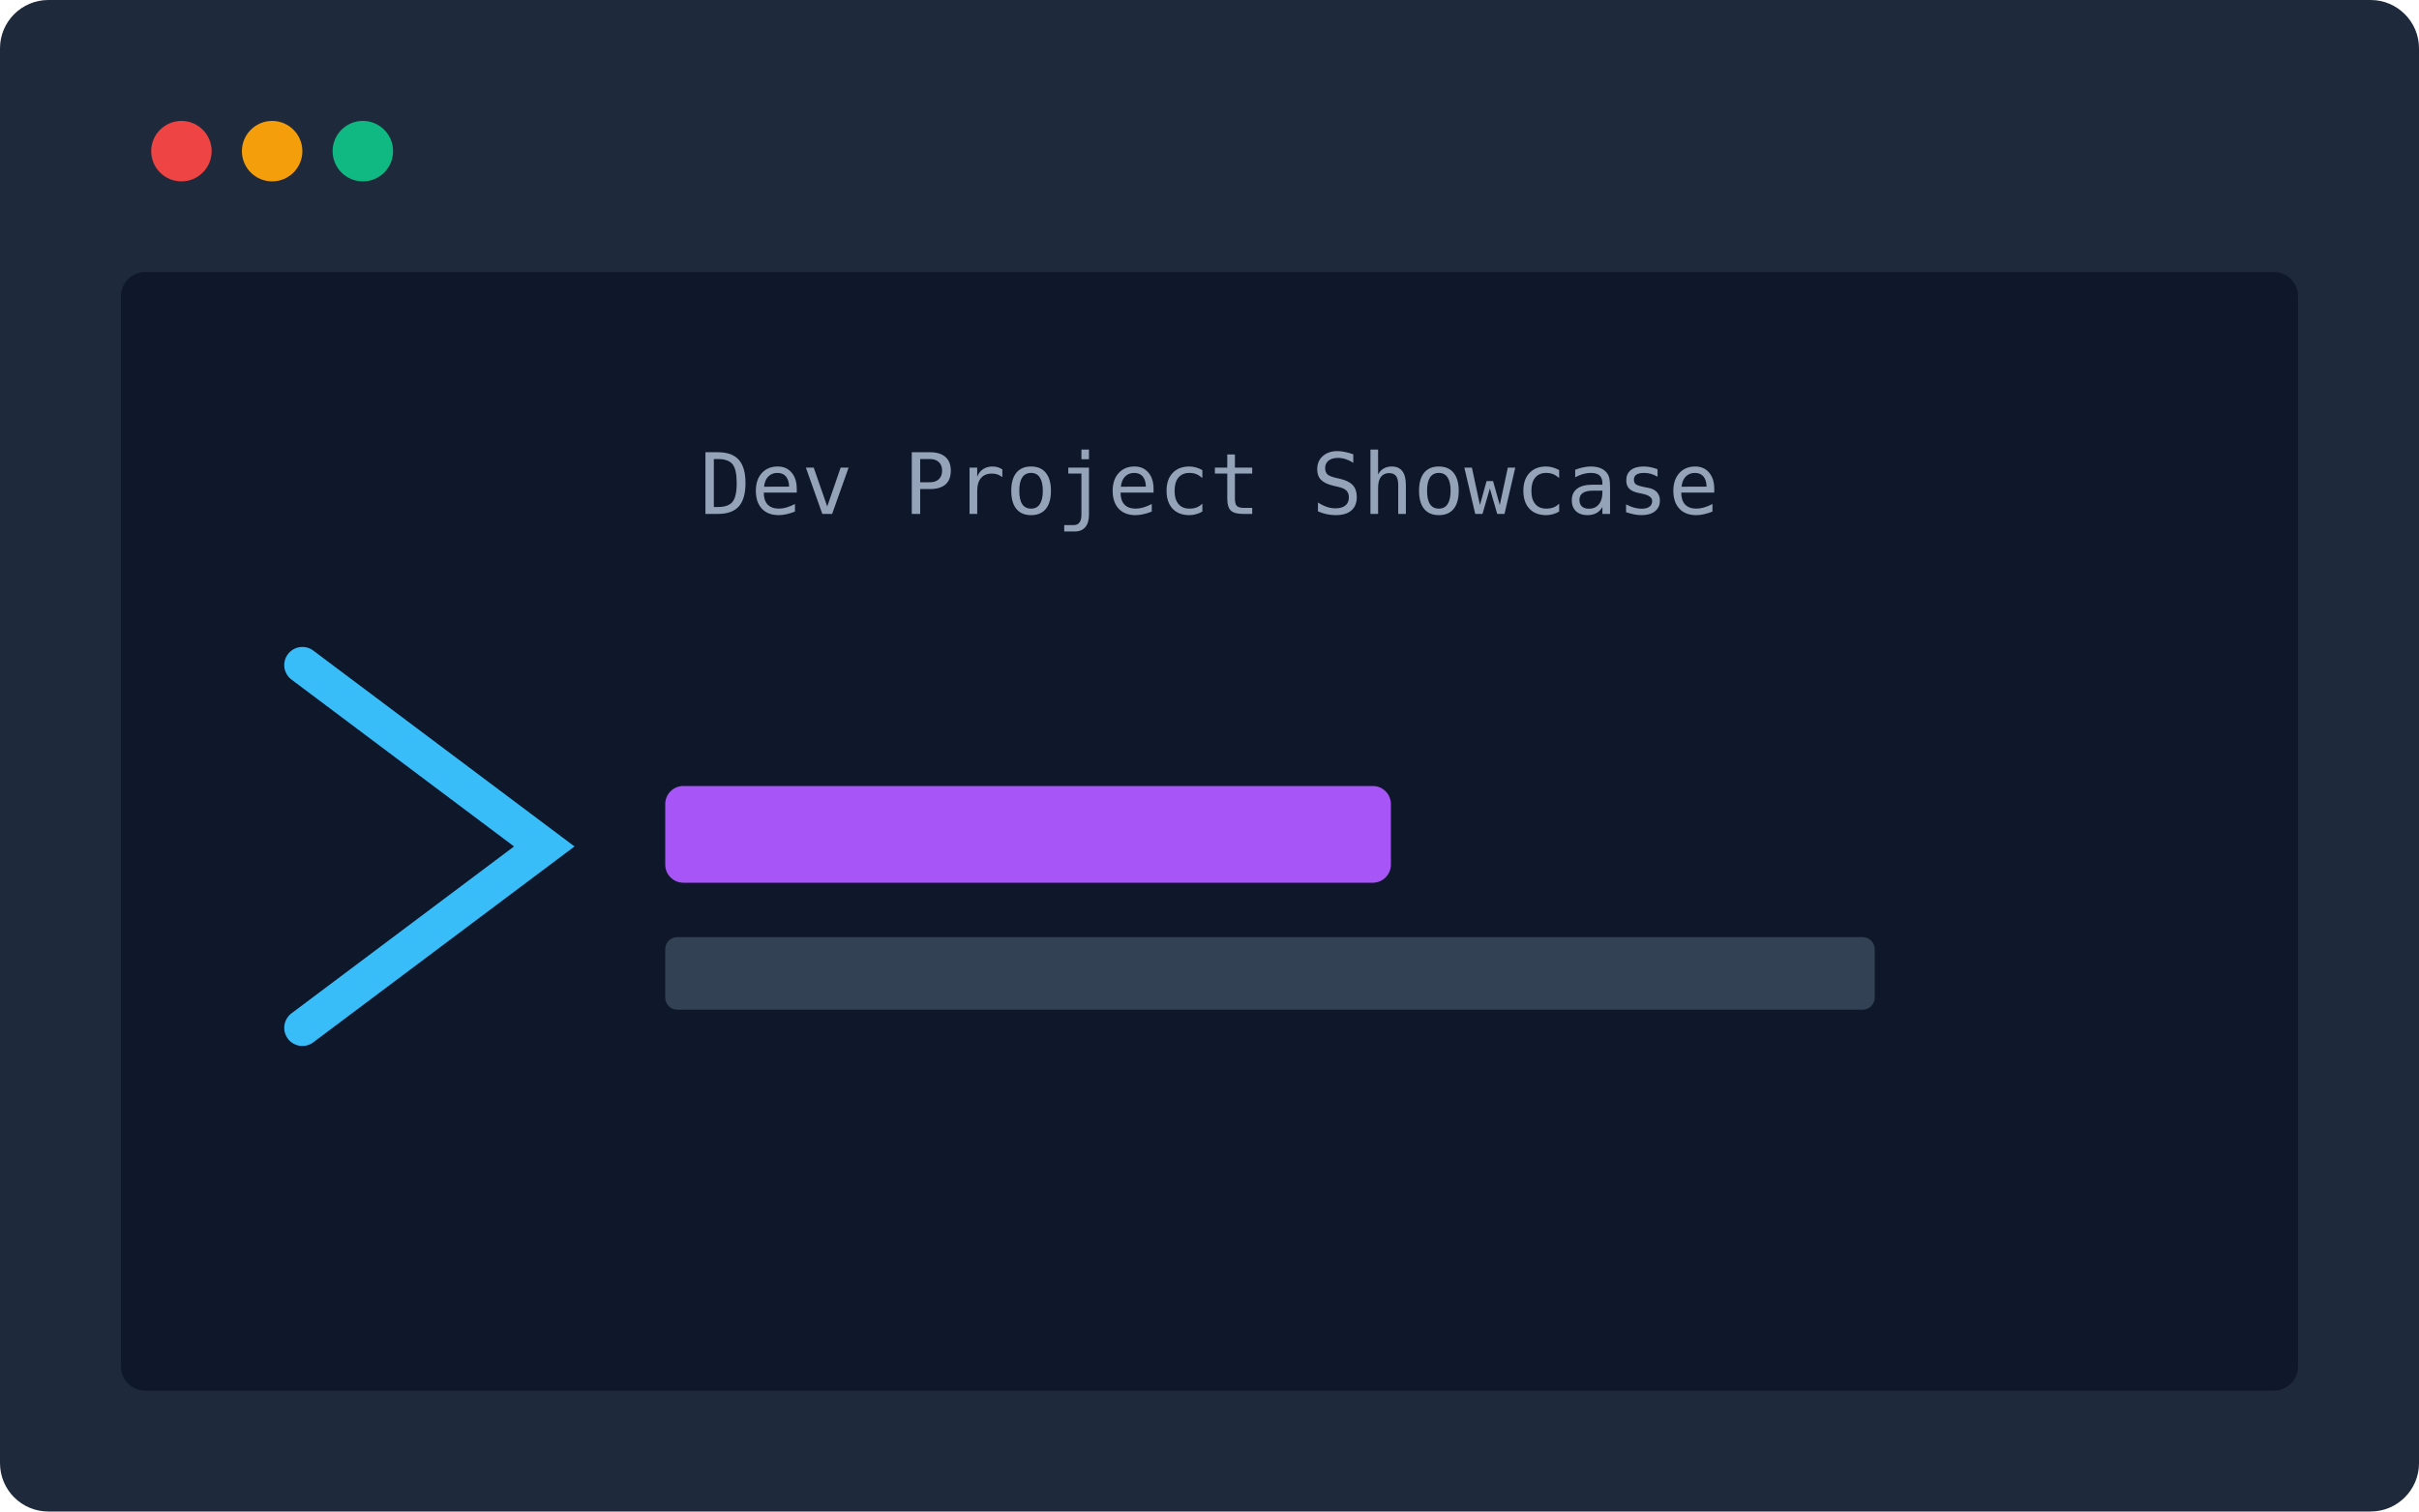
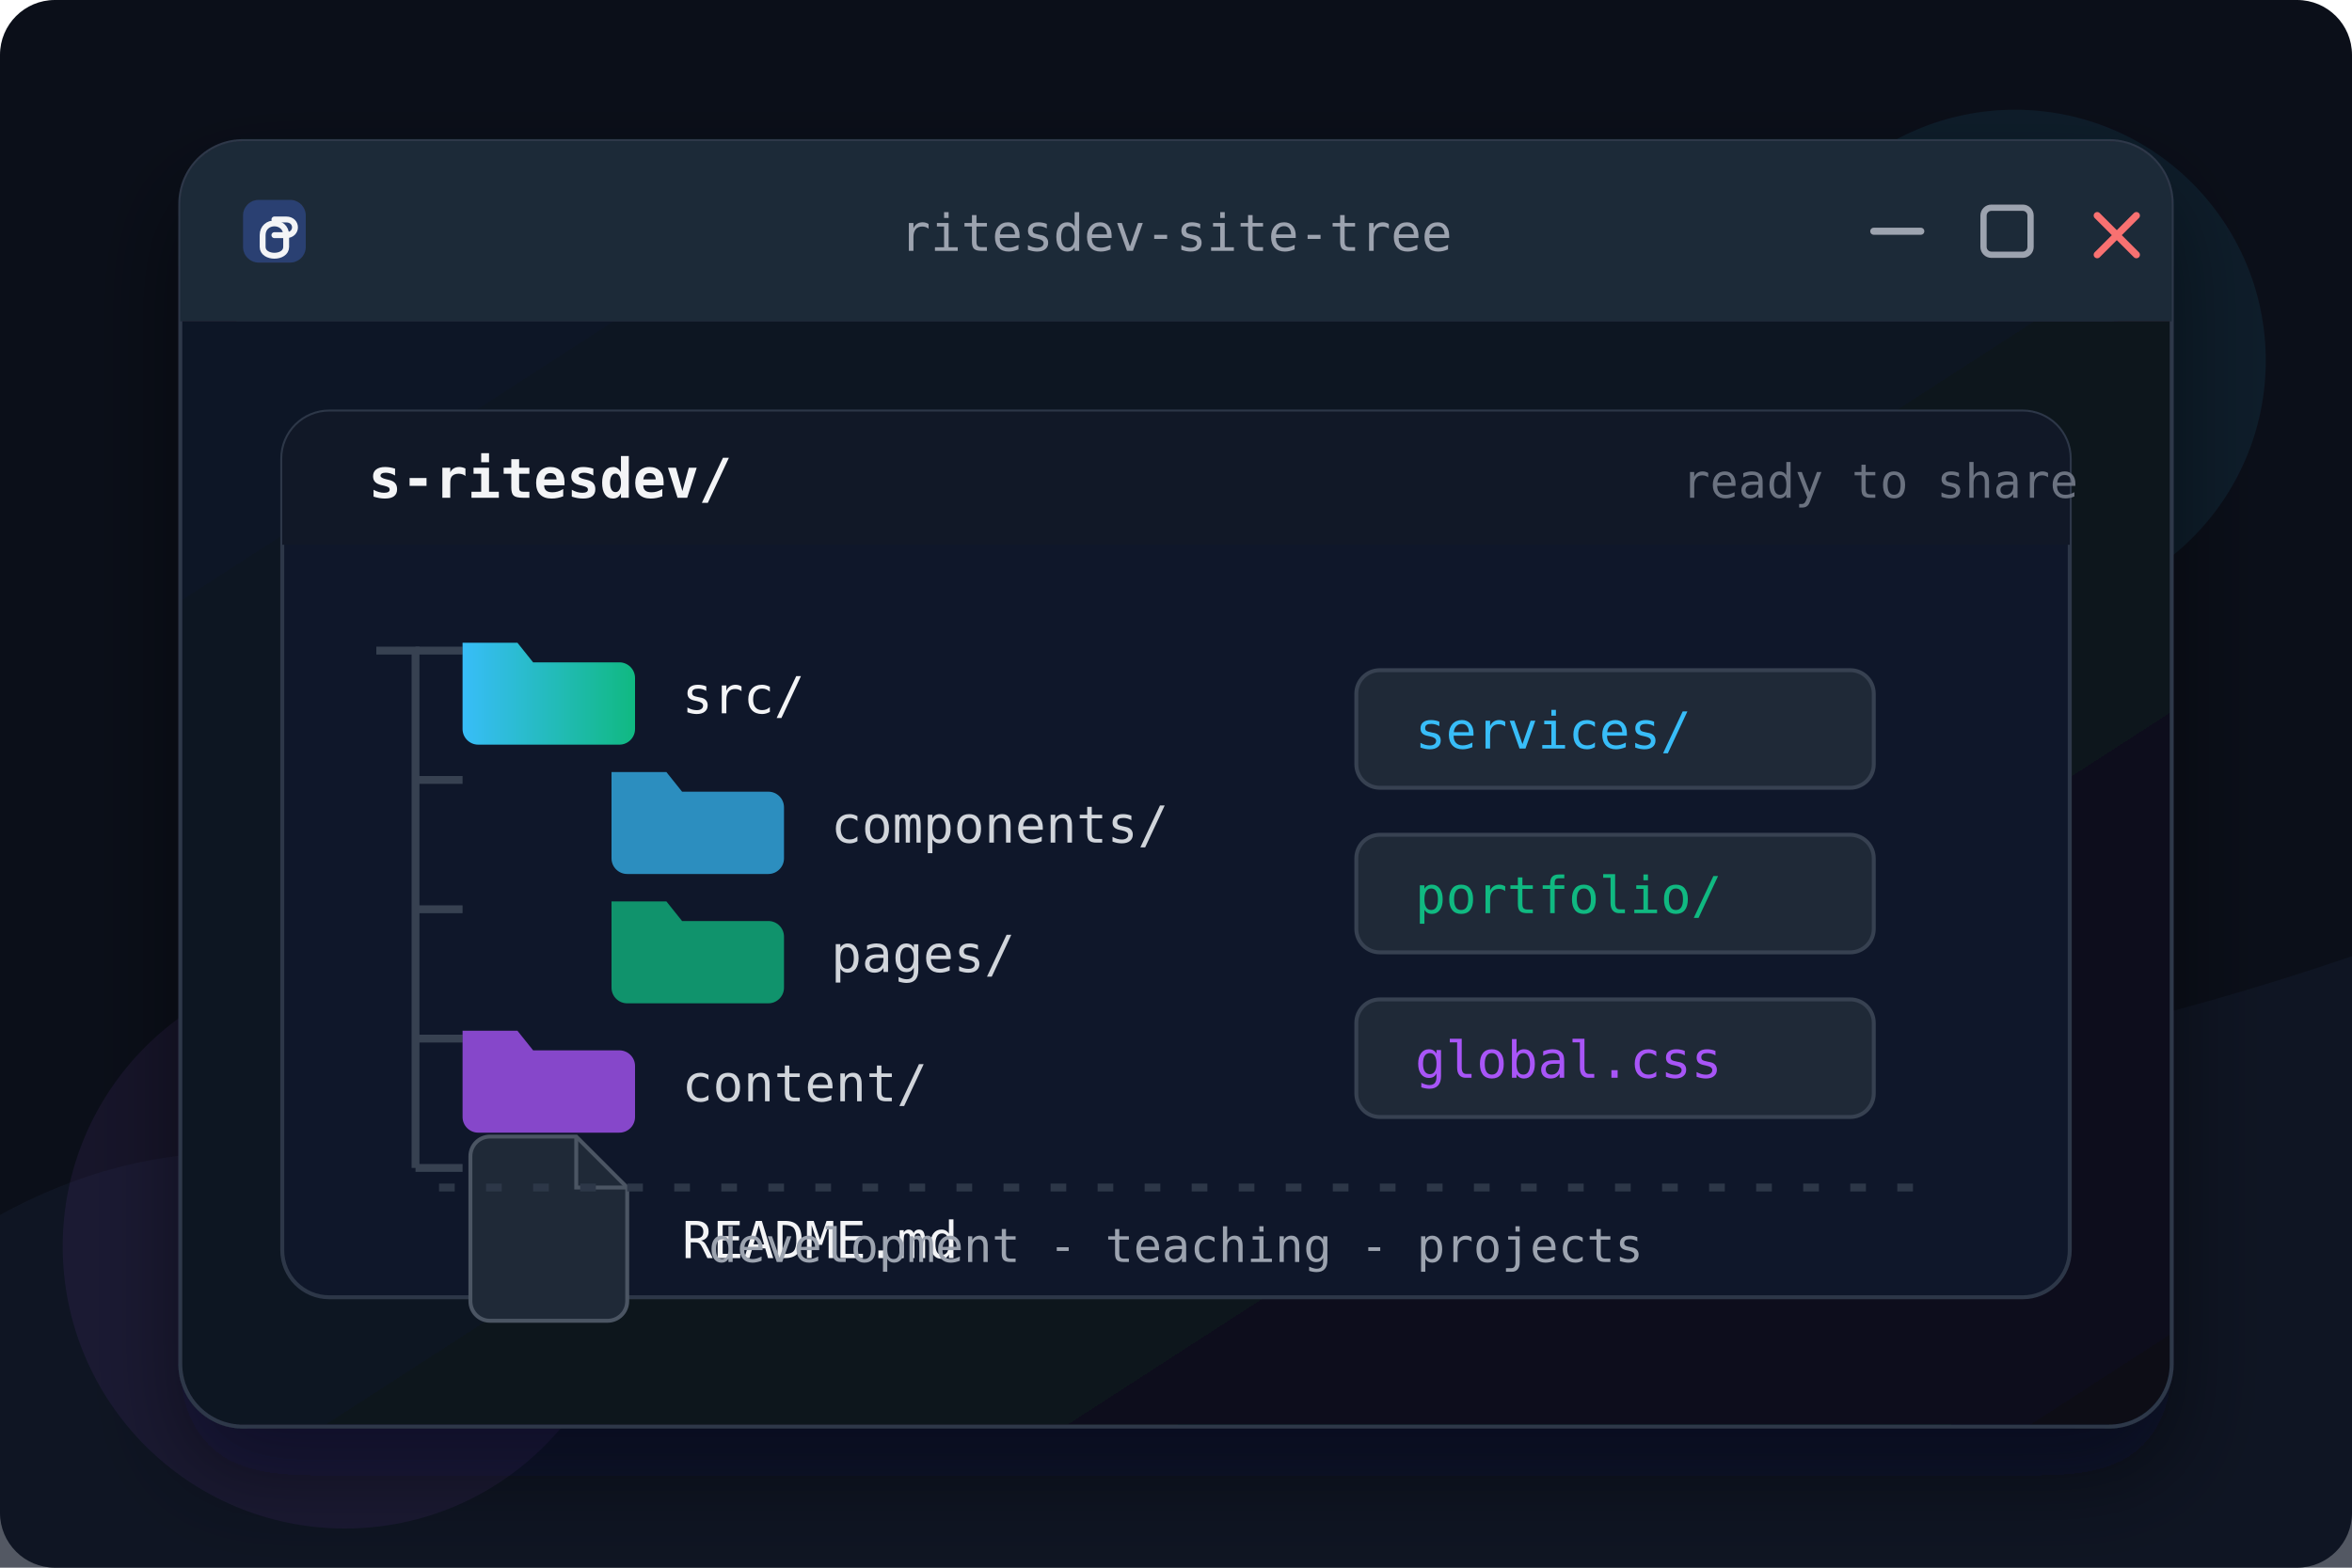
- <svg xmlns="http://www.w3.org/2000/svg" viewBox="0 0 400 250" width="100%" height="100%">
-   <rect width="400" height="250" rx="8" fill="#1e293b" />
-   <circle cx="30" cy="25" r="5" fill="#ef4444" />
-   <circle cx="45" cy="25" r="5" fill="#f59e0b" />
-   <circle cx="60" cy="25" r="5" fill="#10b981" />
-   <rect x="20" y="45" width="360" height="185" rx="4" fill="#0f172a" />
-   <path d="M50 110 L90 140 L50 170" stroke="#38bdf8" stroke-width="6" stroke-linecap="round" fill="none" />
-   <rect x="110" y="130" width="120" height="16" fill="#a855f7" rx="3" />
-   <rect x="110" y="155" width="200" height="12" fill="#334155" rx="2" />
-   <text x="200" y="85" fill="#94a3b8" font-family="monospace" font-size="14" text-anchor="middle">Dev Project Showcase</text>
+ <svg xmlns="http://www.w3.org/2000/svg" viewBox="0 0 600 400" width="600" height="400" role="img" aria-labelledby="title desc">
+   <defs>
+     <linearGradient id="panel" x1="0" x2="1" y1="0" y2="1">
+       <stop offset="0" stop-color="#111827" />
+       <stop offset="1" stop-color="#0b0f19" />
+     </linearGradient>
+     <linearGradient id="folder" x1="0" x2="1">
+       <stop offset="0" stop-color="#38bdf8" />
+       <stop offset="1" stop-color="#10b981" />
+     </linearGradient>
+     <filter id="shadow" x="-20%" y="-20%" width="140%" height="140%">
+       <feDropShadow dx="0" dy="12" stdDeviation="12" flood-color="#020617" flood-opacity=".45" />
+     </filter>
+   </defs>
+   <rect width="600" height="400" rx="14" fill="#0b0f19" />
+   <path d="M0 310 C95 258 160 354 246 302 C340 245 400 312 600 244 L600 400 L0 400 Z" fill="#111827" opacity=".72" />
+   <circle cx="514" cy="92" r="64" fill="#38bdf8" opacity=".08" />
+   <circle cx="88" cy="318" r="72" fill="#a855f7" opacity=".08" />
+   <g filter="url(#shadow)">
+     <rect x="46" y="36" width="508" height="328" rx="16" fill="url(#panel)" stroke="#2d3748" />
+     <rect x="46" y="36" width="508" height="46" rx="16" fill="#1f2937" />
+     <path d="M46 66 H554 V82 H46 Z" fill="#1f2937" />
+     <rect x="62" y="51" width="16" height="16" rx="4" fill="#294172" />
+     <path d="M67 60 C67 56 73 56 73 60 V63 C73 66 67 66 67 63 Z" fill="none" stroke="#f3f4f6" stroke-width="1.5" />
+     <path d="M70 56 H73 C76 56 76 60 73 60 H70" fill="none" stroke="#f3f4f6" stroke-width="1.5" stroke-linecap="round" />
+     <path d="M478 59 H490" stroke="#9ca3af" stroke-width="1.8" stroke-linecap="round" />
+     <rect x="506" y="53" width="12" height="12" rx="2" fill="none" stroke="#9ca3af" stroke-width="1.6" />
+     <path d="M535 55 L545 65 M545 55 L535 65" stroke="#f87171" stroke-width="1.8" stroke-linecap="round" />
+     <text x="300" y="64" fill="#9ca3af" font-family="ui-monospace, SFMono-Regular, Menlo, Consolas, monospace" font-size="13" text-anchor="middle">ritesdev-site-tree</text>
+   </g>
+   <rect x="72" y="105" width="456" height="226" rx="12" fill="#0f172a" stroke="#2d3748" />
+   <rect x="72" y="105" width="456" height="34" rx="12" fill="#111827" />
+   <path d="M72 126 H528 V139 H72 Z" fill="#111827" />
+   <text x="94" y="127" fill="#f3f4f6" font-family="ui-monospace, SFMono-Regular, Menlo, Consolas, monospace" font-size="14" font-weight="700">s-ritesdev/</text>
+   <text x="429" y="127" fill="#6b7280" font-family="ui-monospace, SFMono-Regular, Menlo, Consolas, monospace" font-size="12">ready to share</text>
+   <g font-family="ui-monospace, SFMono-Regular, Menlo, Consolas, monospace" font-size="13" fill="#d1d5db">
+     <g transform="translate(96 166)">
+       <path d="M0 0 H10 V132" stroke="#374151" stroke-width="2" fill="none" />
+       <path d="M10 0 H22 M10 33 H22 M10 66 H22 M10 99 H22 M10 132 H22" stroke="#374151" stroke-width="2" />
+       <g transform="translate(22 -8)">
+         <path d="M0 6 H14 L18 11 H40 A4 4 0 0 1 44 15 V28 A4 4 0 0 1 40 32 H4 A4 4 0 0 1 0 28 Z" fill="url(#folder)" />
+         <text x="56" y="24" fill="#f3f4f6">src/</text>
+       </g>
+       <g transform="translate(60 25)">
+         <path d="M0 6 H14 L18 11 H40 A4 4 0 0 1 44 15 V28 A4 4 0 0 1 40 32 H4 A4 4 0 0 1 0 28 Z" fill="#38bdf8" opacity=".72" />
+         <text x="56" y="24">components/</text>
+       </g>
+       <g transform="translate(60 58)">
+         <path d="M0 6 H14 L18 11 H40 A4 4 0 0 1 44 15 V28 A4 4 0 0 1 40 32 H4 A4 4 0 0 1 0 28 Z" fill="#10b981" opacity=".76" />
+         <text x="56" y="24">pages/</text>
+       </g>
+       <g transform="translate(22 91)">
+         <path d="M0 6 H14 L18 11 H40 A4 4 0 0 1 44 15 V28 A4 4 0 0 1 40 32 H4 A4 4 0 0 1 0 28 Z" fill="#a855f7" opacity=".78" />
+         <text x="56" y="24">content/</text>
+       </g>
+       <g transform="translate(22 124)">
+         <path d="M7 0 H29 L42 13 V42 A5 5 0 0 1 37 47 H7 A5 5 0 0 1 2 42 V5 A5 5 0 0 1 7 0 Z" fill="#1f2937" stroke="#4b5563" />
+         <path d="M29 0 V13 H42" fill="none" stroke="#4b5563" />
+         <text x="56" y="31" fill="#f3f4f6">README.md</text>
+       </g>
+     </g>
+     <g transform="translate(346 171)">
+       <rect x="0" y="0" width="132" height="30" rx="6" fill="#1f2937" stroke="#374151" />
+       <text x="15" y="20" fill="#38bdf8">services/</text>
+       <rect x="0" y="42" width="132" height="30" rx="6" fill="#1f2937" stroke="#374151" />
+       <text x="15" y="62" fill="#10b981">portfolio/</text>
+       <rect x="0" y="84" width="132" height="30" rx="6" fill="#1f2937" stroke="#374151" />
+       <text x="15" y="104" fill="#a855f7">global.css</text>
+     </g>
+   </g>
+   <path d="M112 303 H488" stroke="#2d3748" stroke-width="2" stroke-dasharray="4 8" />
+   <text x="300" y="322" fill="#9ca3af" font-family="ui-monospace, SFMono-Regular, Menlo, Consolas, monospace" font-size="12" text-anchor="middle">development - teaching - projects</text>
</svg>
